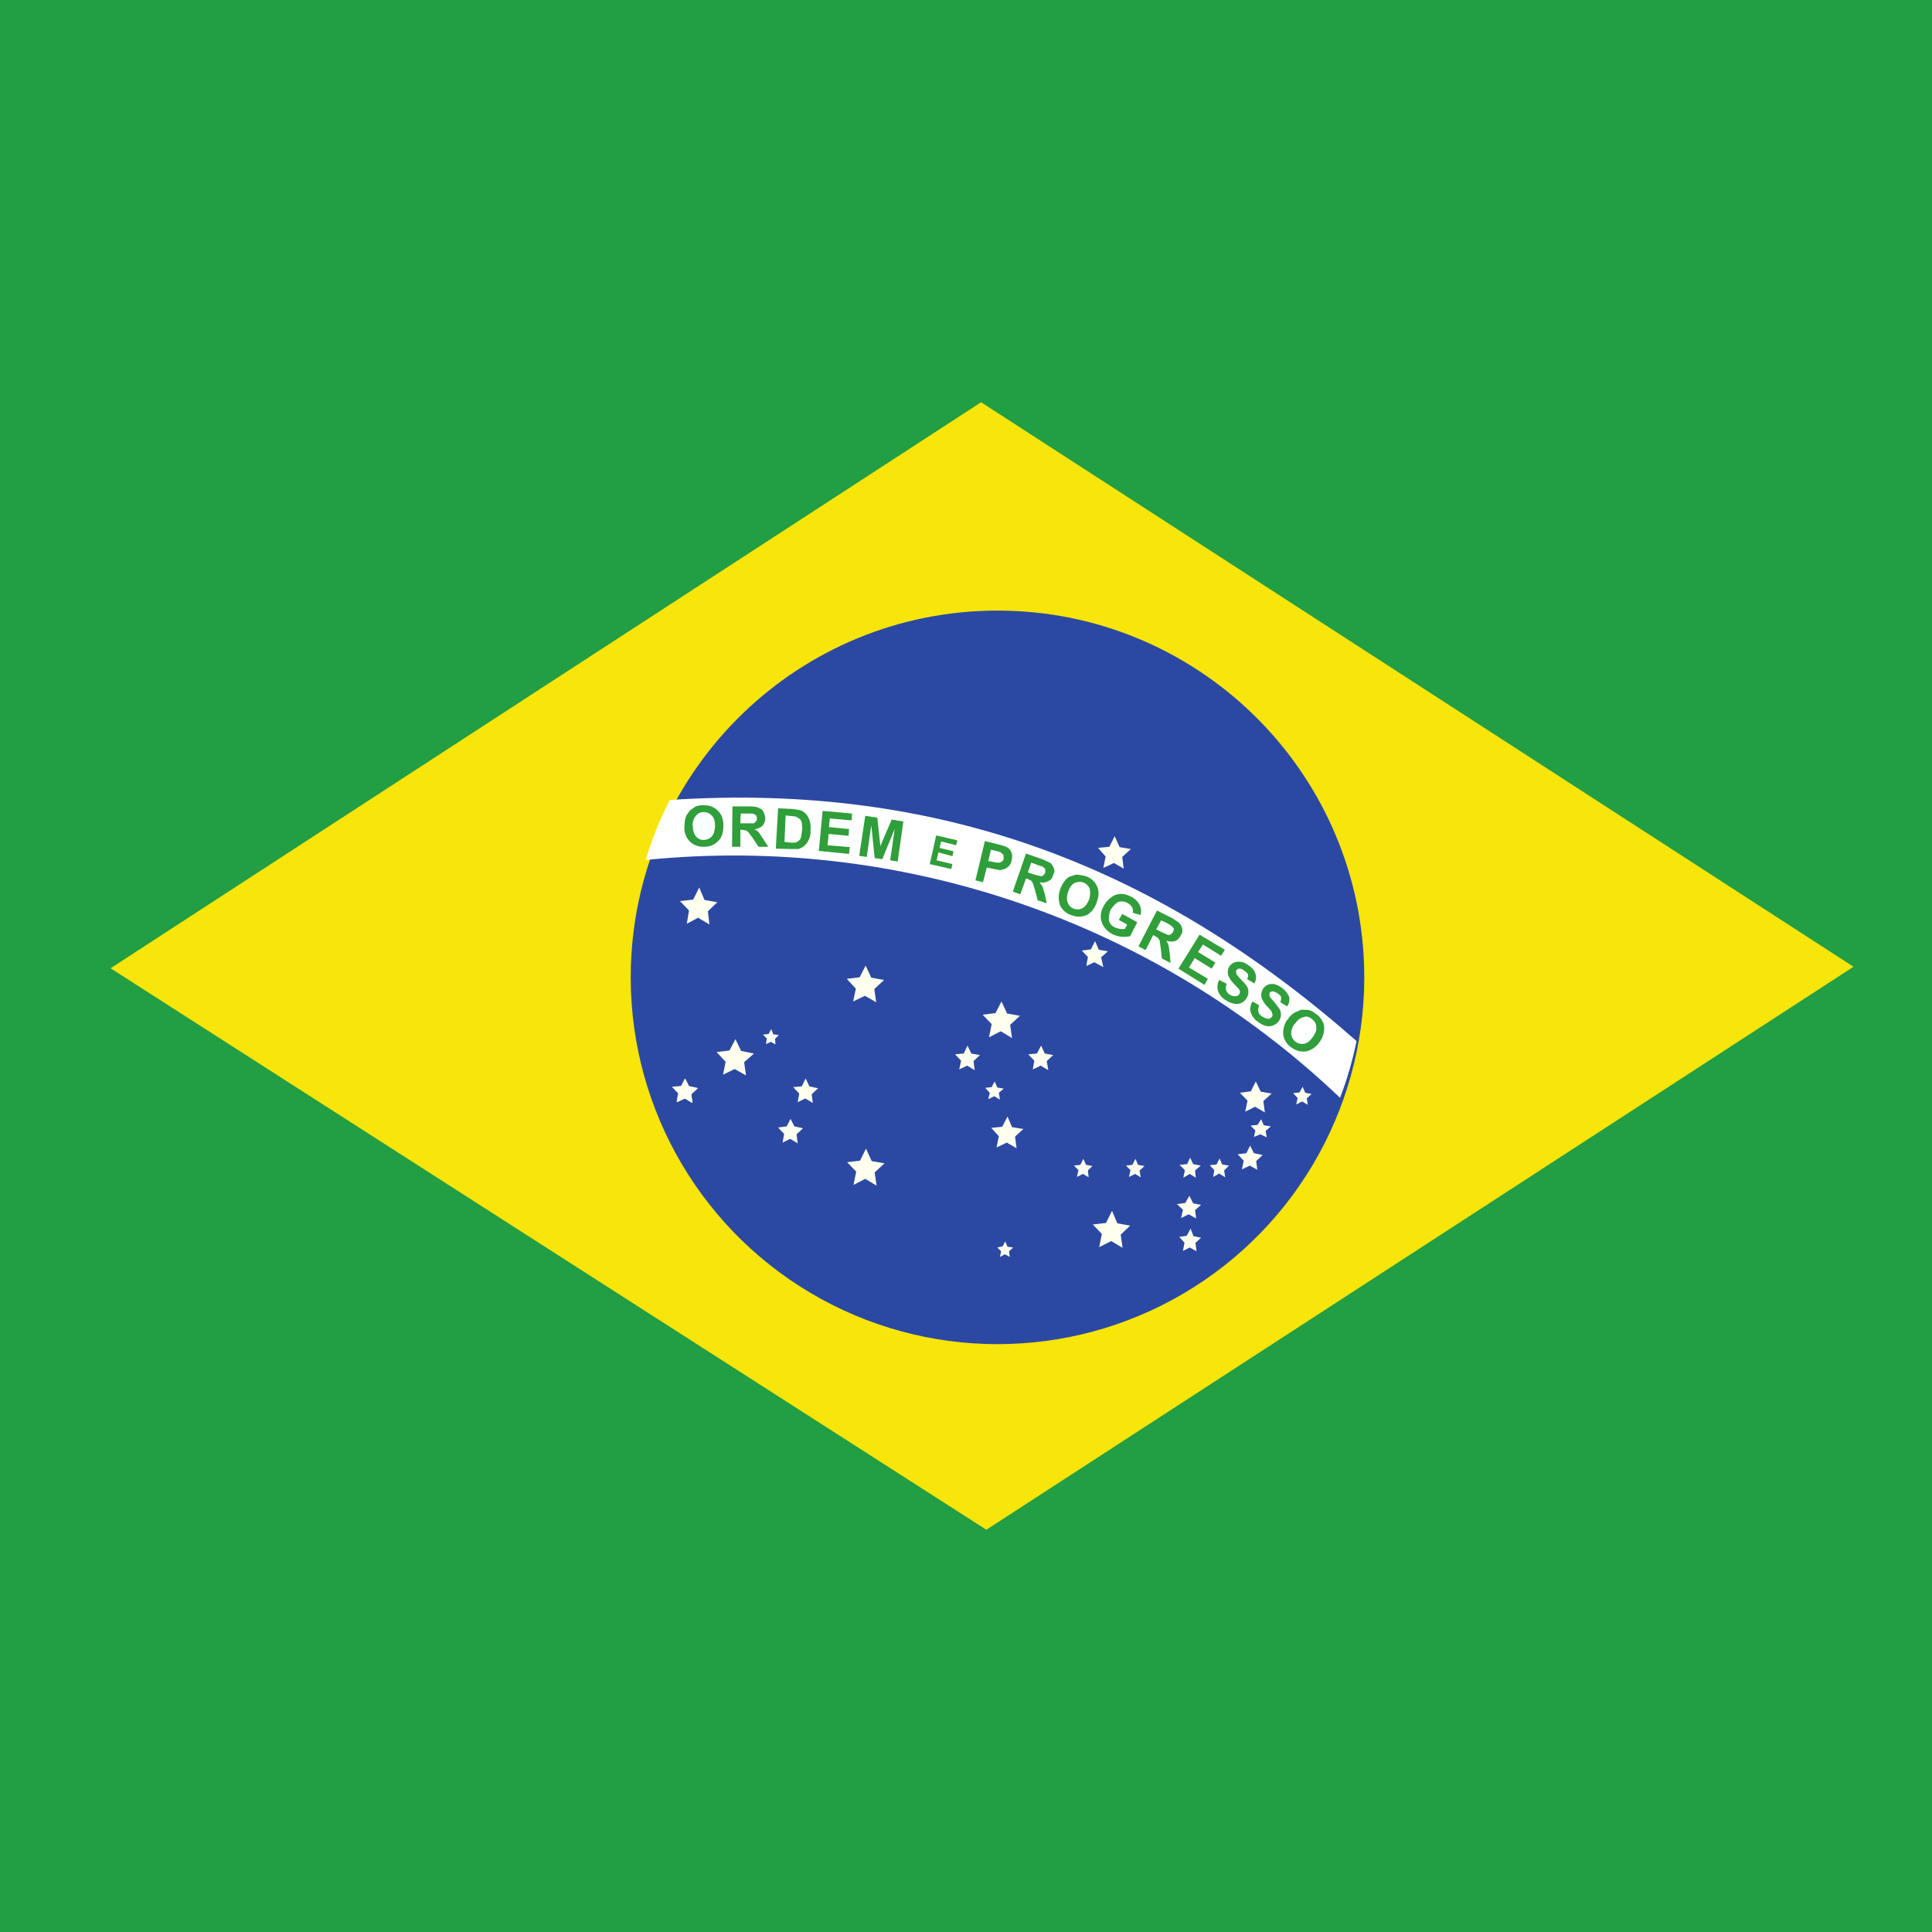
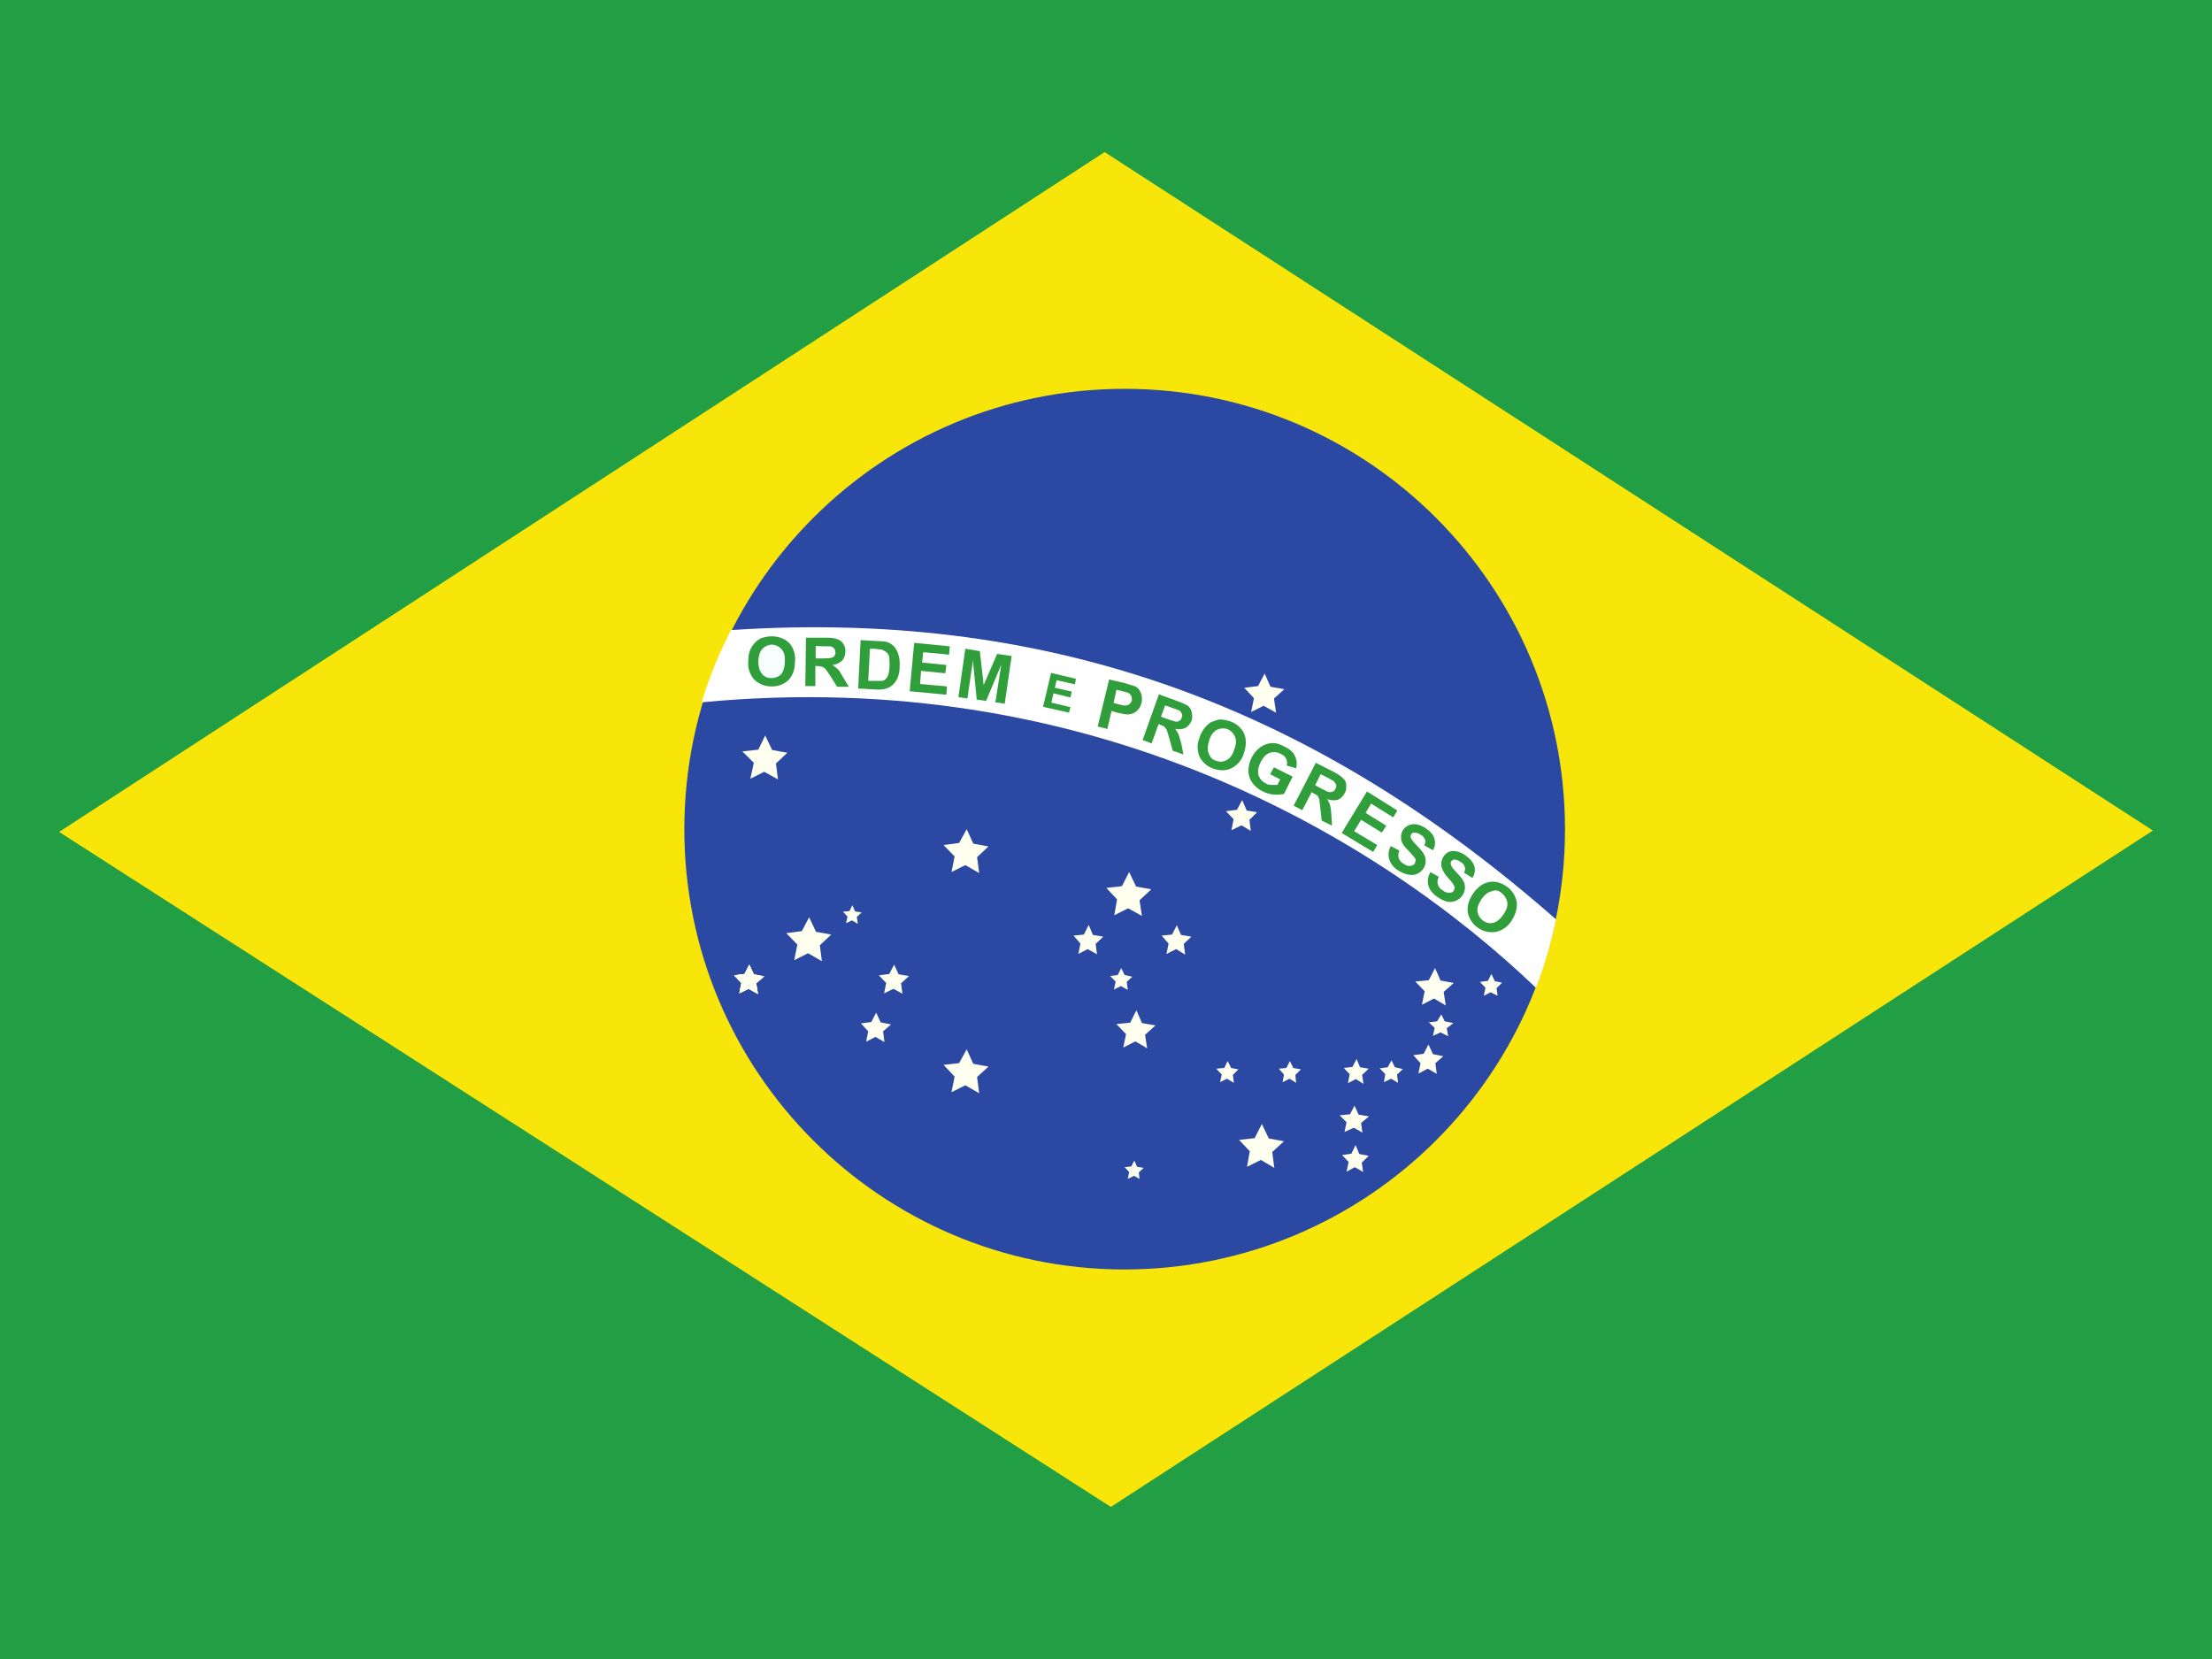
- <svg xmlns="http://www.w3.org/2000/svg" id="flag-icons-br" viewBox="0 0 512 512">
+ <svg xmlns="http://www.w3.org/2000/svg" id="flag-icons-br" viewBox="0 0 640 480">
  <g stroke-width="1pt">
-     <path fill="#229e45" fill-rule="evenodd" d="M0 0h512v512H0z" />
-     <path fill="#f8e509" fill-rule="evenodd" d="m261.4 405.4 229.8-149.2L260 106.6l-230.7 150z" />
-     <path fill="#2b49a3" fill-rule="evenodd" d="M361.5 256a97.2 97.2 0 1 1-194.3-.2 97.2 97.2 0 0 1 194.3.2" />
-     <path fill="#ffffef" fill-rule="evenodd" d="m232.3 314.2-3-1.8-3.1 1.6.7-3.5-2.4-2.5 3.4-.4 1.6-3.2 1.5 3.3 3.4.6-2.6 2.4m65.7 20-3-1.8-3.2 1.6.7-3.5-2.4-2.5 3.5-.4 1.6-3.2 1.4 3.3 3.4.6-2.5 2.4m-27.6-22.9-2.6-1.5-2.7 1.3.6-3-2-2.2 2.9-.3 1.4-2.7 1.2 2.8 3 .5-2.2 2m66.2-6.4-2.6-1.5-2.6 1.3.6-2.9-2-2.1 2.9-.4 1.3-2.6 1.3 2.7 2.9.5-2.2 2m-66.6-16.7-3-1.8-3.1 1.6.7-3.5-2.4-2.5 3.4-.4 1.6-3.1 1.5 3.2 3.4.6-2.6 2.4M188 245l-3-1.8-3 1.6.6-3.5-2.4-2.5 3.5-.4 1.6-3.2 1.4 3.3 3.4.6-2.5 2.4m10.1 43.5-3-1.7-3.1 1.5.7-3.4-2.4-2.6 3.4-.4 1.6-3 1.5 3.1 3.4.7-2.6 2.3m100.6-51.3-2.6-1.5-2.8 1.3.6-3-2-2.3 3-.3 1.4-2.8 1.3 2.9 3 .5-2.3 2.1m-5 29.2L290 255l-2.1 1 .4-2.4-1.6-1.7 2.4-.3 1.1-2.2 1 2.3 2.4.4-1.8 1.6m-108.4 38.5-2-1.2-2.1 1 .4-2.3-1.6-1.7 2.4-.2 1-2 1 2 2.3.5-1.7 1.6m152.6 11.5-1.7-.8-1.7.7.4-1.7-1.3-1.3 1.9-.2.9-1.5.7 1.6 1.9.3-1.4 1.2" />
-     <path fill="#ffffef" fill-rule="evenodd" d="m183.5 292.3-2-1.2-2.1 1 .5-2.3-1.7-1.7 2.3-.2 1.1-2 1 2 2.3.5-1.7 1.6" />
-     <path fill="#ffffef" fill-rule="evenodd" d="m183.5 292.3-2-1.2-2.1 1 .5-2.3-1.7-1.7 2.3-.2 1.1-2 1 2 2.3.5-1.7 1.6m32.2 2.3-2-1.2-2 1 .4-2.3-1.6-1.7 2.3-.2 1-2.1 1 2.1 2.3.5-1.7 1.6m-3.7 13-2-1.2-2 1 .4-2.3-1.6-1.7 2.3-.3 1-2 1 2 2.3.5-1.7 1.6m66.7-17-2-1.2-2.1 1 .4-2.3-1.6-1.7 2.3-.2 1.1-2.1 1 2.1 2.2.4-1.7 1.6m-19.1 2.4-2-1.2-2.1 1 .5-2.3-1.6-1.7 2.3-.2 1-2.1 1 2.1 2.3.4-1.7 1.6m-52.5-4.4-1.2-.7-1.3.6.2-1.5-1-1 1.5-.2.7-1.3.5 1.4 1.5.2-1 1M333.2 310l-2-1.1-2.1 1 .5-2.3-1.6-1.7 2.3-.3 1-2 1 2 2.3.5-1.7 1.6m-16 4.4-1.6-1-1.7 1 .4-2-1.4-1.4 2-.2.8-1.7.8 1.7 2 .4-1.5 1.3m8 1.8-1.6-1-1.6.9.3-1.8-1.2-1.3 1.8-.2.8-1.6.7 1.6 1.8.3-1.3 1.3m22.2-17.4-1.5-.9-1.6.8.4-1.7-1.2-1.3 1.7-.2.8-1.5.7 1.6 1.7.3-1.3 1.2M317 322.9l-2-1.1-2 1 .5-2.2-1.6-1.5 2.2-.3 1.1-1.9 1 2 2.1.4-1.6 1.4m.4 10.9-1.8-1-1.8.9.4-2.2-1.4-1.5 2-.3 1-1.9.8 2 2 .4-1.5 1.4M302.3 312l-1.5-.9-1.6.8.4-1.8-1.2-1.2 1.7-.2.8-1.6.7 1.6 1.7.3-1.3 1.2m-13.5 1.8-1.5-.9-1.6.8.4-1.8-1.2-1.2 1.7-.2.8-1.6.7 1.6 1.7.3-1.2 1.2M265 291.4l-1.5-.9-1.6.8.4-1.7-1.2-1.3 1.7-.2.8-1.5.7 1.6 1.7.3-1.3 1.1m2.9 43.5-1.3-.7-1.3.7.3-1.5-1-1 1.4-.3.7-1.3.6 1.4 1.5.2-1.1 1m-35.2-66-3-1.7-3.1 1.5.7-3.4-2.4-2.6 3.4-.4 1.6-3.1 1.5 3.2 3.4.6-2.6 2.4" />
-     <path fill="#fff" fill-rule="evenodd" d="M355.1 291a95 95 0 0 0 4.4-15.1c-51.6-45.4-109.2-68.7-182-63.9a95 95 0 0 0-6.4 15.9 233 233 0 0 1 184 63z" />
-     <path fill="#309e3a" d="m331.9 265.4 1.8 1a3 3 0 0 0-.2 1.8q.2.7 1 1.2t1.6.6q.6 0 1-.6.2-.3.1-.7l-.3-.8-1.2-1.3a6 6 0 0 1-1.4-2.3 3 3 0 0 1 1.6-3.3 3 3 0 0 1 1.7-.2 5 5 0 0 1 2 .9 6 6 0 0 1 2 2.4 3 3 0 0 1-.5 2.6l-1.8-1.1q.3-.8.2-1.4-.2-.5-1-1t-1.4-.5l-.6.3-.1.7q0 .6 1.2 1.7l1.5 2a3 3 0 0 1-.2 3.2 3 3 0 0 1-1.4 1.1 3 3 0 0 1-1.9.2 6 6 0 0 1-2.1-1 5 5 0 0 1-2-2.5q-.5-1.3.4-3m-8.8-5.7 2 1a3 3 0 0 0-.2 1.6q.2.8 1 1.3t1.6.4q.6 0 1-.6l.1-.6q0-.4-.4-.8l-1.2-1.3a6 6 0 0 1-1.5-2.2 3 3 0 0 1 .3-2.4 3 3 0 0 1 1.2-1 3 3 0 0 1 1.7-.2q.9 0 2 .8 1.6 1 2 2.3a3 3 0 0 1-.3 2.6l-1.9-1.1q.4-.8.2-1.3t-1-1a2 2 0 0 0-1.5-.5l-.6.4v.7q0 .5 1.2 1.7t1.6 1.8a3 3 0 0 1-.1 3.3 3 3 0 0 1-3.2 1.4 6 6 0 0 1-2.2-.9 5 5 0 0 1-2.1-2.4 4 4 0 0 1 .3-3m-10.8-3 5.6-9 6.7 4-1 1.6-4.8-3-1.3 2 4.6 2.8-1 1.6-4.5-2.8-1.5 2.5 5 3-.9 1.6zm-15.8-12.9.9-1.6 4 2.2-1.9 3.7a7 7 0 0 1-4.8-.6 6 6 0 0 1-2.2-2 5 5 0 0 1-.8-2.6q0-1.5.8-2.8a6 6 0 0 1 2-2.3q1.1-.9 2.7-.9 1.1 0 2.5.7a5 5 0 0 1 2.3 2.2q.6 1.2.3 2.7l-2.1-.6a2 2 0 0 0-.2-1.5 3 3 0 0 0-1.2-1.1 3 3 0 0 0-2.4-.3q-1 .5-2 2a5 5 0 0 0-.5 3q.3 1.2 1.6 1.8l1.3.4h1.3l.6-1.2zm-68.8-17 1.6-10.6 3.2.5.8 7.5 3-7 3.1.5-1.5 10.6-2-.3 1.2-8.3-3.3 8-2-.3-.9-8.7-1.2 8.4zm-10.7-1.3 1-10.6 7.8.7-.1 1.8-5.8-.5-.2 2.3 5.3.5-.1 1.8-5.3-.5-.3 3 5.9.5-.2 1.8z" />
+     <path fill="#229e45" fill-rule="evenodd" d="M0 0h640v480H0z" />
+     <path fill="#f8e509" fill-rule="evenodd" d="m321.4 436 301.5-195.7L319.6 44 17.1 240.7z" />
+     <path fill="#2b49a3" fill-rule="evenodd" d="M452.8 240c0 70.3-57.1 127.3-127.6 127.3A127.4 127.4 0 1 1 452.8 240" />
+     <path fill="#ffffef" fill-rule="evenodd" d="m283.3 316.3-4-2.3-4 2 .9-4.5-3.2-3.4 4.5-.5 2.2-4 1.9 4.2 4.4.8-3.3 3m86 26.3-3.9-2.3-4 2 .8-4.5-3.1-3.3 4.5-.5 2.1-4.1 2 4.2 4.4.8-3.4 3.1m-36.2-30-3.4-2-3.5 1.8.8-3.9-2.8-2.9 4-.4 1.8-3.6 1.6 3.7 3.9.7-3 2.7m87-8.5-3.4-2-3.5 1.8.8-3.9-2.7-2.8 3.9-.4 1.8-3.5 1.6 3.6 3.8.7-2.9 2.6m-87.3-22-4-2.2-4 2 .8-4.6-3.1-3.3 4.5-.5 2.1-4.1 2 4.2 4.4.8-3.4 3.2m-104.6-35-4-2.2-4 2 1-4.6-3.3-3.3 4.6-.5 2-4.1 2 4.2 4.4.8-3.3 3.1m13.3 57.2-4-2.3-4 2 .9-4.5-3.2-3.3 4.5-.6 2.1-4 2 4.2 4.4.8-3.3 3.1m132-67.3-3.6-2-3.6 1.8.8-4-2.8-3 4-.5 1.9-3.6 1.7 3.8 4 .7-3 2.7m-6.7 38.3-2.7-1.6-2.9 1.4.6-3.2-2.2-2.3 3.2-.4 1.5-2.8 1.3 3 3 .5-2.2 2.2m-142.2 50.4-2.7-1.5-2.7 1.3.6-3-2.1-2.2 3-.4 1.4-2.7 1.3 2.8 3 .6-2.3 2M419 299.8l-2.2-1.1-2.2 1 .5-2.3-1.7-1.6 2.4-.3 1.2-2 1 2 2.5.5-1.9 1.5" />
+     <path fill="#ffffef" fill-rule="evenodd" d="m219.3 287.6-2.7-1.5-2.7 1.3.6-3-2.1-2.2 3-.4 1.4-2.7 1.3 2.8 3 .6-2.3 2" />
+     <path fill="#ffffef" fill-rule="evenodd" d="m219.3 287.6-2.7-1.5-2.7 1.3.6-3-2.1-2.2 3-.4 1.4-2.7 1.3 2.8 3 .6-2.3 2m42.3 3-2.6-1.4-2.7 1.3.6-3-2.1-2.2 3-.4 1.4-2.7 1.3 2.8 3 .5-2.3 2.1m-4.8 17-2.6-1.5-2.7 1.4.6-3-2.1-2.3 3-.4 1.4-2.7 1.3 2.8 3 .6-2.3 2m87.4-22.2-2.6-1.6-2.8 1.4.6-3-2-2.3 3-.3 1.4-2.7 1.2 2.8 3 .5-2.2 2.1m-25.1 3-2.7-1.5-2.7 1.4.6-3-2-2.3 3-.3 1.4-2.8 1.2 2.9 3 .5-2.2 2.1m-68.8-5.8-1.7-1-1.7.8.4-1.9-1.3-1.4 1.9-.2.8-1.7.8 1.8 1.9.3-1.4 1.3m167.8 45.4-2.6-1.5-2.7 1.4.6-3-2.1-2.3 3-.4 1.4-2.7 1.3 2.8 3 .6-2.3 2m-20.8 6-2.2-1.4-2.3 1.2.5-2.6-1.7-1.8 2.5-.3 1.2-2.3 1 2.4 2.5.4-1.9 1.8m10.4 2.3-2-1.2-2.1 1 .4-2.3-1.6-1.7 2.3-.3 1.1-2 1 2 2.3.5-1.7 1.6m29.1-22.8-2-1-2 1 .5-2.3-1.6-1.7 2.3-.3 1-2 1 2.1 2.1.4-1.6 1.6m-38.8 41.8-2.5-1.4-2.7 1.2.6-2.8-2-2 3-.3 1.3-2.5 1.2 2.6 3 .5-2.3 1.9m.6 14.2-2.4-1.4-2.4 1.3.6-2.8-1.9-2 2.7-.4 1.2-2.5 1.1 2.6 2.7.5-2 2m-19-23.1-1.9-1.2-2 1 .4-2.2-1.5-1.7 2.2-.2 1-2 1 2 2.2.4-1.6 1.6m-17.8 2.3-2-1.2-2 1 .5-2.2-1.6-1.7 2.3-.2 1-2 1 2 2.1.4-1.6 1.6m-30.4-24.6-2-1.1-2 1 .5-2.3-1.6-1.6 2.2-.3 1-2 1 2 2.2.5-1.6 1.5m3.7 57-1.6-.9-1.8.9.4-2-1.3-1.4 1.9-.2.9-1.7.8 1.8 1.9.3-1.4 1.3m-46.2-86.6-4-2.3-4 2 .9-4.5-3.2-3.3 4.5-.6 2.2-4 1.9 4.2 4.4.8-3.3 3.1" />
+     <path fill="#fff" fill-rule="evenodd" d="M444.4 285.8a125 125 0 0 0 5.8-19.8c-67.8-59.5-143.3-90-238.7-83.7a125 125 0 0 0-8.5 20.9c113-10.8 196 39.2 241.4 82.6" />
+     <path fill="#309e3a" d="m414 252.4 2.3 1.3a3 3 0 0 0-.3 2.2 3 3 0 0 0 1.4 1.7q1 .8 2 .7.9 0 1.3-.7l.2-.9-.5-1q-.3-.5-1.5-1.8a8 8 0 0 1-1.8-3 4 4 0 0 1 2-4.4 4 4 0 0 1 2.3-.2 7 7 0 0 1 2.6 1.2q2.1 1.5 2.6 3.2a4 4 0 0 1-.6 3.3l-2.4-1.5q.5-1 .2-1.7-.2-.8-1.2-1.4a3 3 0 0 0-1.8-.7 1 1 0 0 0-.9.5q-.3.4-.1 1 .2.8 1.6 2.2t2 2.5a4 4 0 0 1-.3 4.2 4 4 0 0 1-1.9 1.5 4 4 0 0 1-2.4.3q-1.3-.3-2.8-1.3-2.2-1.5-2.7-3.3a5 5 0 0 1 .6-4zm-11.6-7.6 2.5 1.3a3 3 0 0 0-.2 2.2 3 3 0 0 0 1.4 1.6q1.1.8 2 .6.9 0 1.3-.8l.2-.8q0-.5-.5-1l-1.6-1.8q-1.7-1.6-2-2.8a4 4 0 0 1 .4-3.1 4 4 0 0 1 1.6-1.4 4 4 0 0 1 2.2-.3 7 7 0 0 1 2.6 1q2.3 1.5 2.7 3.1a4 4 0 0 1-.4 3.4l-2.5-1.4q.5-1 .2-1.7-.4-1-1.3-1.4a3 3 0 0 0-1.9-.6 1 1 0 0 0-.8.5q-.3.4-.1 1 .3.8 1.7 2.2 1.5 1.5 2 2.4a4 4 0 0 1 0 4.2 4 4 0 0 1-1.8 1.6 4 4 0 0 1-2.4.3 8 8 0 0 1-2.9-1.1 6 6 0 0 1-2.8-3.2 5 5 0 0 1 .4-4m-14.2-3.8 7.3-12 8.8 5.5-1.2 2-6.4-4-1.6 2.7 6 3.7-1.3 2-6-3.7-2 3.3 6.7 4-1.2 2zm-20.7-17 1.1-2 5.4 2.7-2.5 5q-1.2.3-3 .2a9 9 0 0 1-3.3-1 8 8 0 0 1-3-2.6 6 6 0 0 1-1-3.5 9 9 0 0 1 1-3.7 8 8 0 0 1 2.6-3 6 6 0 0 1 3.6-1.1q1.4 0 3.2 1 2.4 1.1 3.1 2.8a5 5 0 0 1 .3 3.5l-2.7-.8a3 3 0 0 0-.2-2q-.4-.9-1.6-1.4a4 4 0 0 0-3.1-.3q-1.5.5-2.6 2.6t-.7 3.8a4 4 0 0 0 2 2.4q.8.5 1.7.5h1.8l.8-1.6zm-90.2-22.3 2-14 4.2.7 1.1 9.8 3.9-9 4.2.6-2 13.8-2.7-.4 1.7-10.9-4.4 10.5-2.7-.4-1.1-11.3-1.6 11zm-14.1-1.7 1.3-14 10.3 1-.2 2.4-7.5-.7-.3 3 7 .7-.3 2.4-7-.7-.3 3.8 7.8.7-.2 2.4z" />
    <g stroke-opacity=".5">
-       <path fill="#309e3a" d="M181.4 218.8q0-1.6.5-2.7l1-1.4 1.5-1a6 6 0 0 1 2.3-.3 5 5 0 0 1 3.7 1.6q1.4 1.5 1.3 4 0 2.7-1.5 4a5 5 0 0 1-3.8 1.4 5 5 0 0 1-3.7-1.5 5 5 0 0 1-1.3-4z" />
-       <path fill="#f7ffff" d="M183.6 218.8q0 1.8.8 2.8t2 1a3 3 0 0 0 2.2-.9q.8-.9.9-2.7 0-2-.8-2.8a3 3 0 0 0-2-1q-1.5 0-2.2.9-.9.9-1 2.7z" />
+       <path fill="#309e3a" d="M216.5 191.3q0-2.2.7-3.6a7 7 0 0 1 1.4-1.9 5 5 0 0 1 1.8-1.2q1.5-.5 3-.5 3.1.1 5 2a7 7 0 0 1 1.6 5.5q0 3.3-2 5.3a7 7 0 0 1-5 1.7 7 7 0 0 1-4.8-2 7 7 0 0 1-1.7-5.3" />
+       <path fill="#f7ffff" d="M219.4 191.3q0 2.3 1 3.6t2.8 1.3a4 4 0 0 0 2.8-1.1q1-1.2 1.1-3.7.1-2.4-1-3.6a4 4 0 0 0-2.7-1.3 4 4 0 0 0-2.8 1.2q-1.1 1.2-1.2 3.6" />
    </g>
    <g stroke-opacity=".5">
-       <path fill="#309e3a" d="m194 224.4.1-10.7h4.5q1.8 0 2.5.4 1 .4 1.2 1 .4.8.5 1.7 0 1.2-.7 2-.7.7-2.2 1 .8.3 1.2.8l1.2 1.8 1.3 2H201l-1.5-2.3-1.2-1.6-.6-.4-1-.2h-.5v4.5z" />
-       <path fill="#fff" d="M196.2 218.2h3.6l.5-.5q.3-.3.3-.8t-.3-.9l-.8-.4h-3.2z" />
+       <path fill="#309e3a" d="m233 198.5.2-14h6q2.2 0 3.2.5 1 .3 1.6 1.3c.6 1 .6 1.4.6 2.3a4 4 0 0 1-1 2.6 5 5 0 0 1-2.7 1.2l1.5 1.2q.6.6 1.5 2.3l1.7 2.8h-3.4l-2-3.2-1.4-2-.9-.6-1.4-.2h-.6v5.8z" />
+       <path fill="#fff" d="M236 190.5h2q2.1 0 2.6-.2.5-.1.8-.5.4-.6.3-1 0-.9-.4-1.2-.3-.4-1-.6h-2l-2.3-.1z" />
    </g>
    <g stroke-opacity=".5">
-       <path fill="#309e3a" d="m206.2 214.2 3.9.2 2 .3a4 4 0 0 1 1.5 1 5 5 0 0 1 1 1.9q.3 1 .2 2.5a5 5 0 0 1-1.7 4.1q-.6.5-1.5.8h-2l-4-.1z" />
-       <path fill="#fff" d="m208.2 216.1-.3 7 1.6.2h1.3l.9-.5q.4-.3.6-1l.3-2-.1-1.8q-.2-.7-.6-1l-1-.6-1.7-.2z" />
+       <path fill="#309e3a" d="m249 185.2 5.2.3q1.7 0 2.6.3a5 5 0 0 1 2 1.4 6 6 0 0 1 1.2 2.4q.4 1.4.3 3.3a9 9 0 0 1-.5 3q-.6 1.5-1.7 2.4a5 5 0 0 1-2 1q-1 .3-2.5.2l-5.3-.3z" />
+       <path fill="#fff" d="m251.7 187.7-.5 9.3h3.8q.8 0 1.2-.5.5-.4.8-1.3t.4-2.6l-.1-2.5a3 3 0 0 0-.8-1.4l-1.2-.7-2.3-.3z" />
    </g>
    <g stroke-opacity=".5">
-       <path fill="#309e3a" d="m258.5 233.3 2.5-10.4 3.3.8q2 .5 2.5.8.8.4 1.2 1.3t.1 2.2a3 3 0 0 1-1.9 2.3l-1.1.3-2.2-.4-1.4-.3-1 3.9z" />
-       <path fill="#fff" d="m262.6 225.2-.7 3 1.2.2q1.2.3 1.7.2a1.4 1.4 0 0 0 1.2-1l-.1-1.1-.8-.7-1.5-.4z" />
+       <path fill="#309e3a" d="m317.6 210.2 3.3-13.6 4.4 1 3.2 1q1.1.6 1.6 1.9t.2 2.8q-.3 1.2-1 2a4 4 0 0 1-3 1.4q-1 0-3-.5l-1.7-.5-1.2 5.2z" />
+       <path fill="#fff" d="m323 199.6-.8 3.8 1.5.4q1.6.4 2.2.3a2 2 0 0 0 1.6-1.5q0-.7-.2-1.3a2 2 0 0 0-1-.9l-1.9-.5-1.3-.3z" />
    </g>
    <g stroke-opacity=".5">
-       <path fill="#309e3a" d="m268.4 236.3 3.5-10.1 4.3 1.5 2.2 1q.6.6.9 1.5c.3.9 0 1.1-.2 1.7q-.3 1.2-1.3 1.6a3 3 0 0 1-2.3.3l.8 1.2.6 2 .5 2.4-2.4-.8-.7-2.7-.6-1.9-.4-.6-1-.5-.4-.1-1.5 4.2z" />
-       <path fill="#fff" d="m272.4 231.2 1.5.5 1.9.5q.4 0 .7-.2l.5-.7v-1l-.6-.6-1.5-.5-1.6-.6z" />
+       <path fill="#309e3a" d="m330.6 214.1 4.7-13.2 5.5 2q2.2.8 3 1.4.8.7 1 1.8c.2 1.1.2 1.5 0 2.3q-.6 1.5-1.8 2.2-1.2.6-3 .3.6.7 1 1.6l.8 2.7.6 3.1-3.1-1.1-1-3.6-.7-2.4-.6-.8q-.3-.4-1.3-.7l-.5-.2-2 5.6z" />
+       <path fill="#fff" d="m336 207.4 1.9.7q2 .7 2.5.7t.9-.3q.5-.3.6-.9.3-.6 0-1.2a2 2 0 0 0-.8-.9l-2-.7-2-.7-1.2 3.3z" />
    </g>
    <g stroke-opacity=".5">
-       <path fill="#309e3a" d="M280.9 235.9a7 7 0 0 1 1.3-2.5q.5-.7 1.3-1.1l1.6-.5q1 0 2.3.3a5 5 0 0 1 3.2 2.5q1 1.9.1 4.3a6 6 0 0 1-2.5 3.5 5 5 0 0 1-4 .2 5 5 0 0 1-3.2-2.5 6 6 0 0 1-.1-4.2" />
-       <path fill="#fff" d="M283 236.5q-.5 1.6 0 2.8t1.8 1.6q1.2.3 2.2-.3t1.7-2.4q.4-1.7 0-2.9a3 3 0 0 0-1.8-1.5 3 3 0 0 0-2.3.3q-1 .6-1.6 2.4" />
+       <path fill="#309e3a" d="M347 213.6a9 9 0 0 1 1.7-3.2 7 7 0 0 1 1.8-1.5l2-.7q1.5-.1 3.1.4a7 7 0 0 1 4.2 3.3q1.2 2.4.2 5.7a7 7 0 0 1-3.4 4.5q-2.3 1.3-5.2.4a7 7 0 0 1-4.2-3.3 7 7 0 0 1-.2-5.6" />
+       <path fill="#fff" d="M349.8 214.4q-.7 2.3 0 3.8c.7 1.5 1.2 1.6 2.3 2q1.5.5 3-.4 1.4-.8 2.1-3.2.8-2.2 0-3.7a4 4 0 0 0-2.2-2 4 4 0 0 0-3 .3q-1.5.8-2.2 3.2" />
    </g>
    <g stroke-opacity=".5">
-       <path fill="#309e3a" d="m301.7 250.8 4.9-9.5 4 2q1.5.9 2 1.4.6.7.7 1.5.2 1-.4 1.7-.4 1-1.5 1.5-1 .3-2.3-.1.4.6.6 1.3l.3 2.1.2 2.5-2.3-1.2-.3-2.8-.3-2-.4-.6-.9-.6-.4-.2-2 4z" />
-       <path fill="#fff" d="m306.4 246.3 1.4.7 1.8.8q.4 0 .7-.2a2 2 0 0 0 .8-1.5l-.6-.7-1.3-.8-1.5-.7z" />
+       <path fill="#309e3a" d="m374.3 233.1 6.4-12.4 5.3 2.7a10 10 0 0 1 2.7 1.9q.8.7.8 1.9c0 1.2 0 1.5-.4 2.2a4 4 0 0 1-2 2q-1.5.4-3.1-.2.6 1 .8 1.7.3.9.4 2.8l.2 3.2-3-1.5-.4-3.7-.3-2.5-.5-1-1.2-.7-.5-.3-2.7 5.2z" />
+       <path fill="#fff" d="m380.5 227.2 1.9 1q1.8 1 2.3 1t1-.2q.4-.2.7-.8t.2-1.2l-.7-1-1.8-1-2-1z" />
    </g>
    <g stroke-opacity=".5">
-       <path fill="#309e3a" d="M341.2 270.3q.8-1.4 2-2l1.6-.7h1.6q1.1.1 2.2 1a5 5 0 0 1 2.3 3.3 6 6 0 0 1-1.1 4.1 6 6 0 0 1-3.5 2.6 5 5 0 0 1-3.9-.9 5 5 0 0 1-2.3-3.3 6 6 0 0 1 1-4.1z" />
-       <path fill="#fff" d="M343 271.4q-1 1.6-.8 2.8a3 3 0 0 0 1.3 2 3 3 0 0 0 2.2.4q1.2-.3 2.3-1.9t.8-2.7q0-1.1-1.2-2c-1.2-.9-1.5-.6-2.3-.4q-1.2.3-2.2 1.8z" />
+       <path fill="#309e3a" d="M426.1 258.7a9 9 0 0 1 2.5-2.6 7 7 0 0 1 2.2-.9 6 6 0 0 1 2.2 0q1.5.3 2.8 1.2a7 7 0 0 1 3 4.4q.4 2.6-1.4 5.5a7 7 0 0 1-4.5 3.3 7 7 0 0 1-5.2-1.1 7 7 0 0 1-3-4.4q-.4-2.7 1.4-5.4" />
+       <path fill="#fff" d="M428.6 260.3q-1.4 2-1.1 3.6a4 4 0 0 0 1.6 2.5q1.5 1 3 .6t2.9-2.4q1.4-2.1 1.1-3.6t-1.6-2.6c-1.4-1.1-2-.8-3-.5q-1.5.3-3 2.4z" />
    </g>
-     <path fill="#309e3a" d="m246.4 229 1.7-7.6 5.6 1.3-.3 1.3-4-1-.4 1.7 3.7.9-.3 1.3-3.7-1-.5 2.1 4.2 1-.3 1.3z" />
+     <path fill="#309e3a" d="m301.8 204.5 2.3-9.8 7.2 1.7-.3 1.6-5.3-1.2-.5 2.2 4.9 1.1-.4 1.7-4.9-1.2-.6 2.7 5.5 1.3-.4 1.6z" />
  </g>
</svg>
